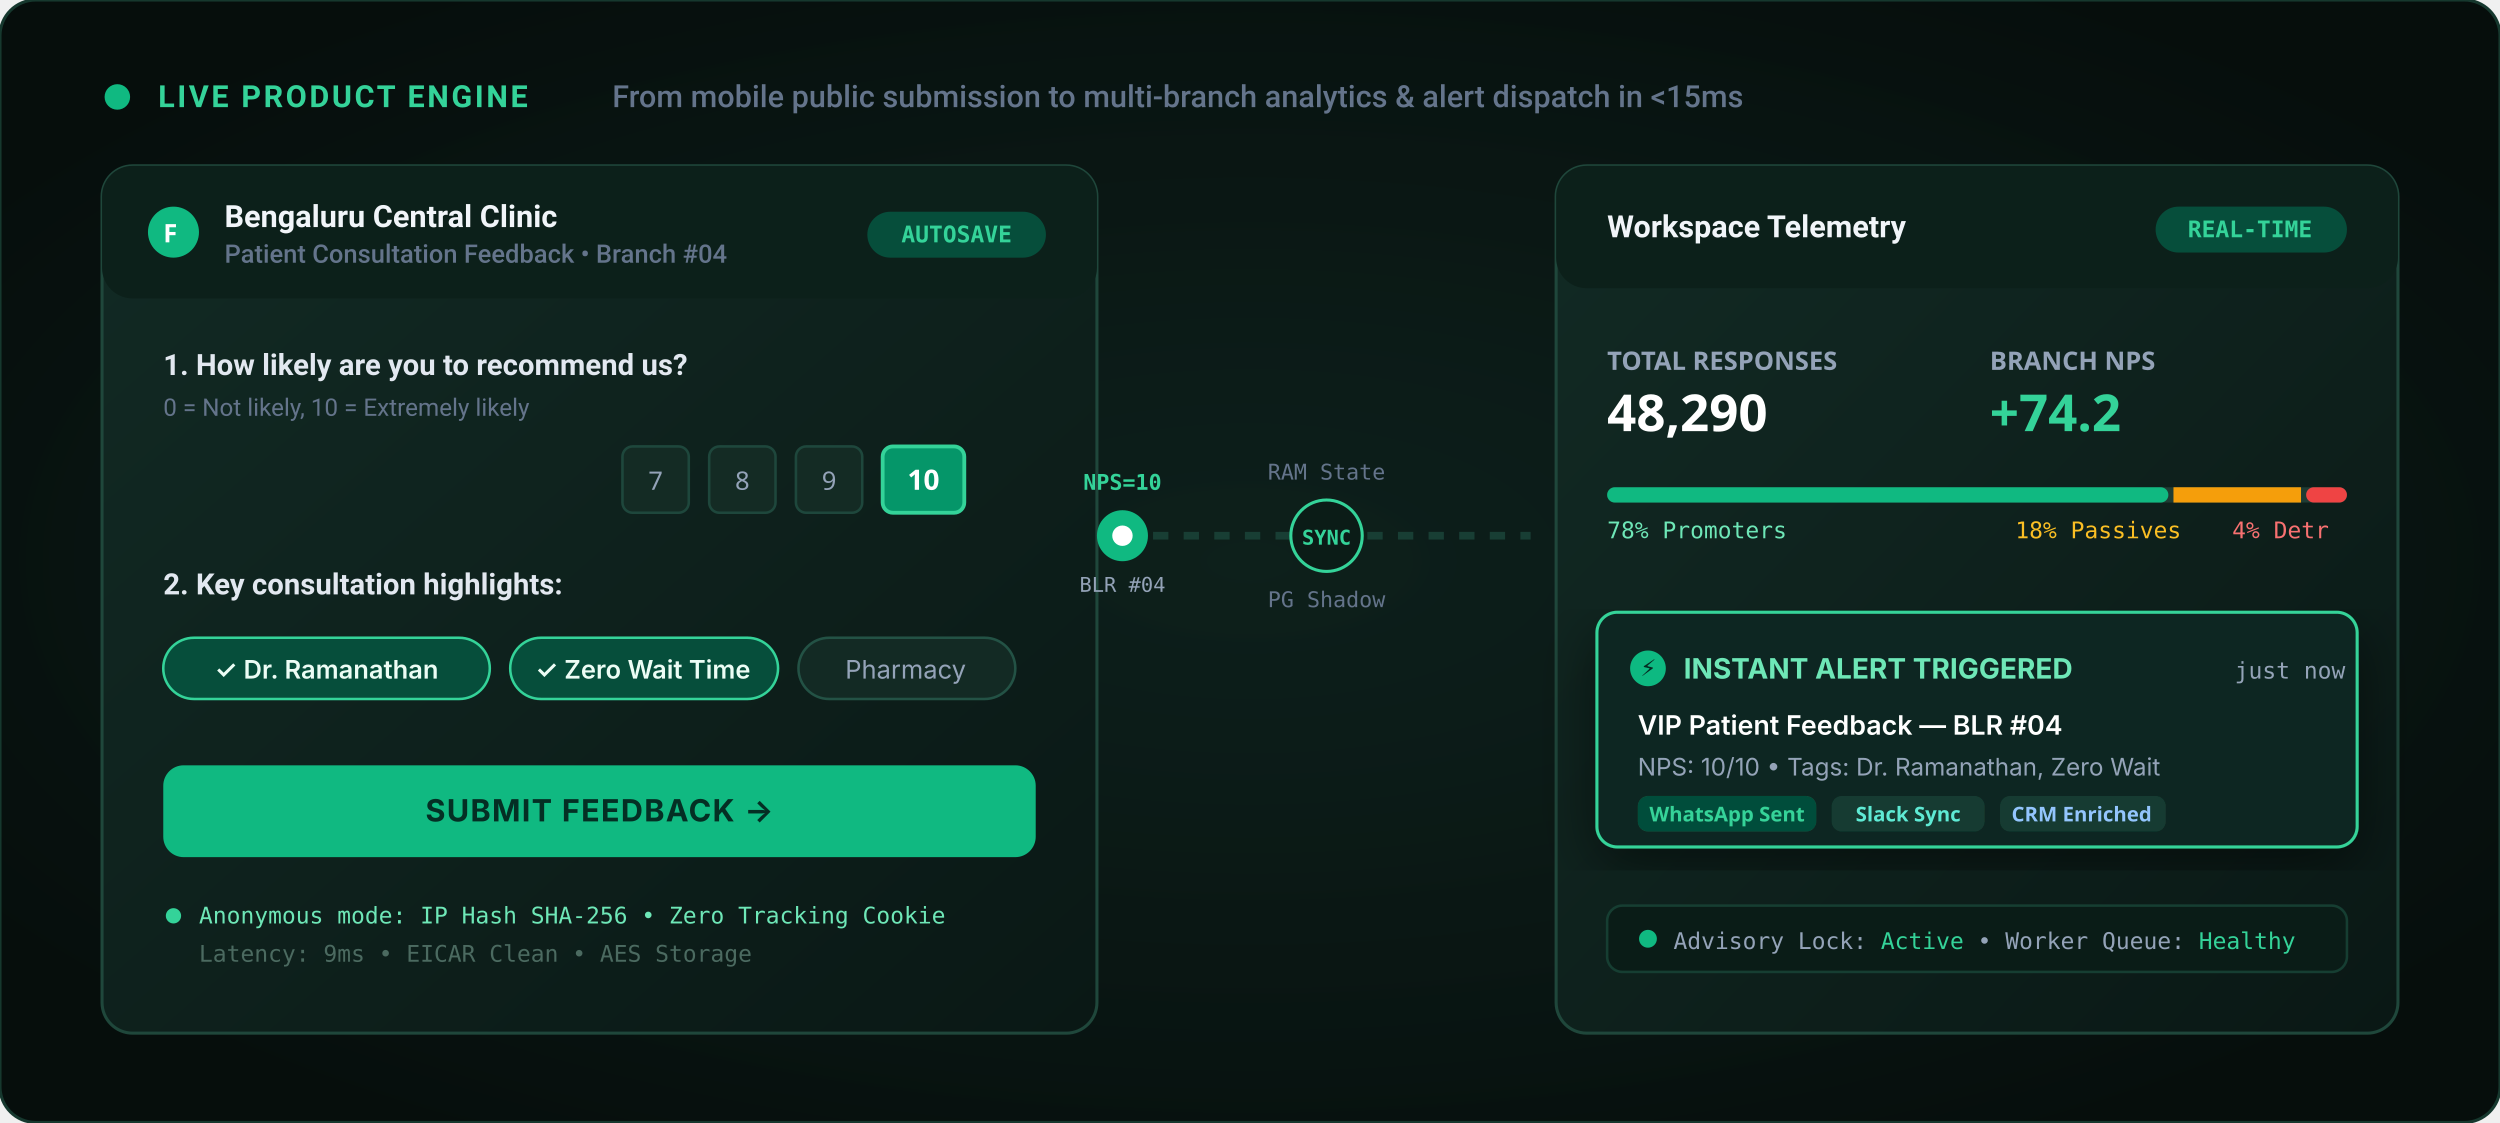
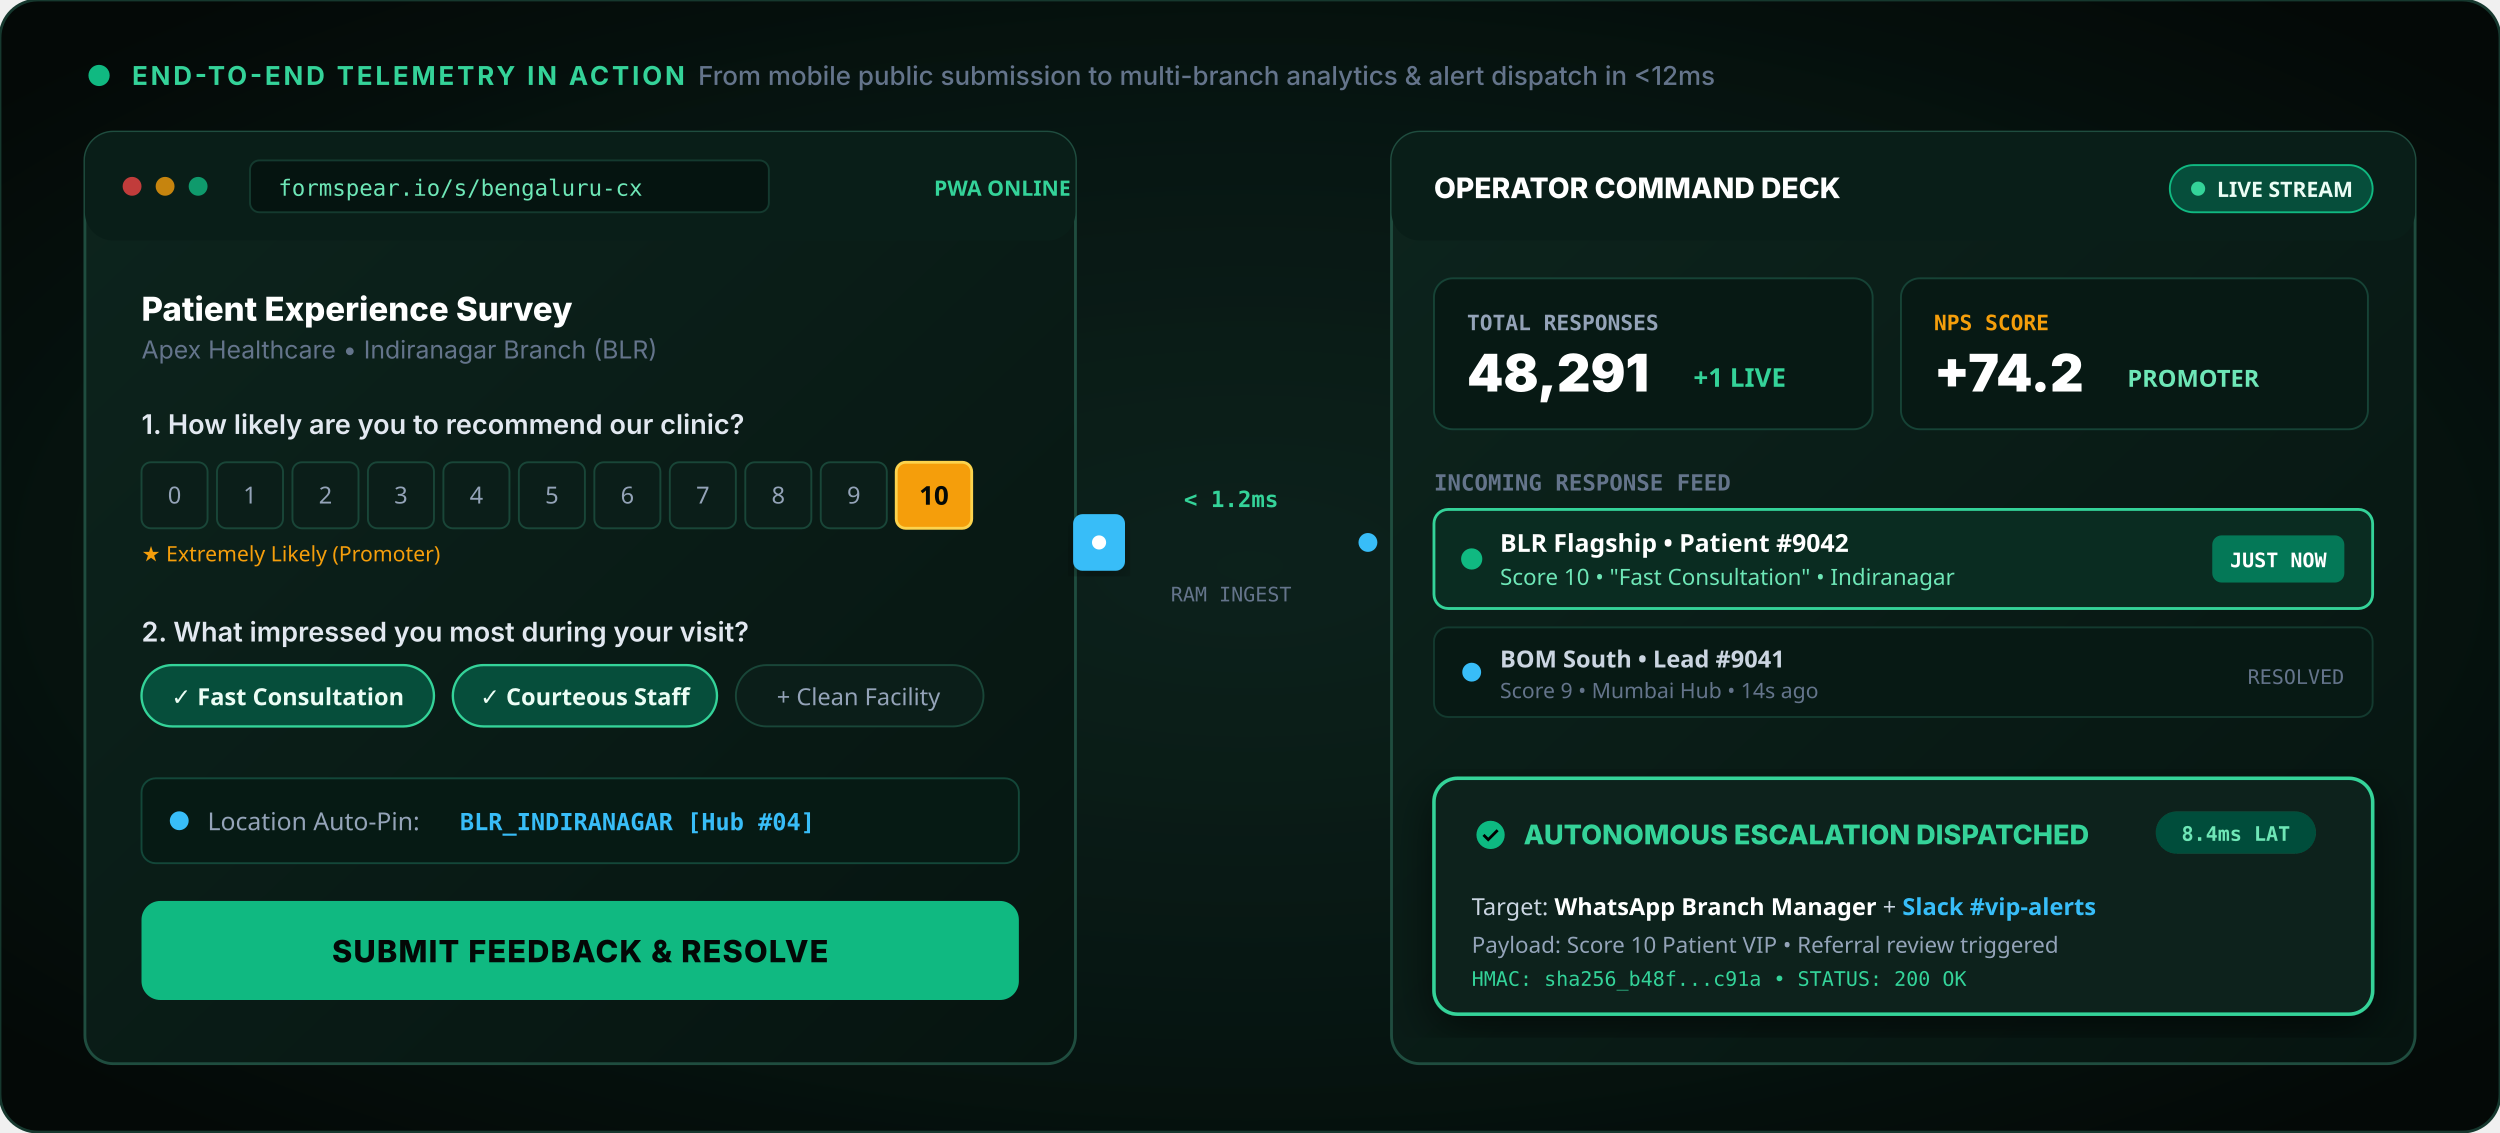
- <svg xmlns="http://www.w3.org/2000/svg" viewBox="0 0 980 440" width="100%" height="100%" fill="none">
+ <svg xmlns="http://www.w3.org/2000/svg" viewBox="0 0 1060 480" width="100%" height="100%" fill="none">
  <defs>
-     <radialGradient id="act-bg" cx="50%" cy="50%" r="60%">
-       <stop offset="0%" stop-color="#0F241F" stop-opacity="0.8" />
-       <stop offset="100%" stop-color="#060E0C" />
+     <radialGradient id="pia-bg-glow" cx="50%" cy="50%" r="65%">
+       <stop offset="0%" stop-color="#0F2922" stop-opacity="0.75" />
+       <stop offset="60%" stop-color="#071713" stop-opacity="0.9" />
+       <stop offset="100%" stop-color="#040907" />
    </radialGradient>
-     <linearGradient id="card-grad" x1="0%" y1="0%" x2="100%" y2="100%">
-       <stop offset="0%" stop-color="#122A24" />
-       <stop offset="100%" stop-color="#0A1815" />
+     <linearGradient id="card-inner-grad" x1="0%" y1="0%" x2="100%" y2="100%">
+       <stop offset="0%" stop-color="#0D241D" />
+       <stop offset="100%" stop-color="#061410" />
    </linearGradient>
-     <linearGradient id="stream-pulse" x1="0%" y1="0%" x2="100%" y2="0%">
-       <stop offset="0%" stop-color="#10B981" stop-opacity="0.1" />
-       <stop offset="50%" stop-color="#34D399" stop-opacity="0.9" />
-       <stop offset="100%" stop-color="#10B981" stop-opacity="0.1" />
+     <linearGradient id="fiber-beam" x1="0%" y1="0%" x2="100%" y2="0%">
+       <stop offset="0%" stop-color="#10B981" stop-opacity="0.2" />
+       <stop offset="50%" stop-color="#34D399" stop-opacity="1" />
+       <stop offset="100%" stop-color="#38BDF8" stop-opacity="0.2" />
    </linearGradient>
-     <filter id="toast-shadow" x="-10%" y="-10%" width="120%" height="120%">
-       <feDropShadow dx="0" dy="8" stdDeviation="12" flood-color="#000000" flood-opacity="0.5" />
+     <filter id="toast-drop-shadow" x="-10%" y="-10%" width="120%" height="120%">
+       <feDropShadow dx="0" dy="6" stdDeviation="10" flood-color="#000000" flood-opacity="0.6" />
    </filter>
    <style>
-       @keyframes select-star {
-         0%, 25% { transform: scale(1); fill: #1E3D35; }
-         35%, 100% { transform: scale(1.15); fill: #F59E0B; }
-       }
-       @keyframes select-tag {
-         0%, 35% { fill: #132A24; stroke: #235245; }
-         45%, 100% { fill: #064E3B; stroke: #34D399; }
-       }
-       @keyframes pulse-submit {
-         0%, 55% { transform: scale(1); }
-         60% { transform: scale(0.96); filter: brightness(1.2); }
-         65%, 100% { transform: scale(1); }
-       }
-       @keyframes flow-packet {
-         0%, 65% { transform: translateX(0px); opacity: 0; }
-         70% { opacity: 1; }
-         85% { transform: translateX(170px); opacity: 1; }
-         90%, 100% { transform: translateX(170px); opacity: 0; }
-       }
-       @keyframes alert-toast-slide {
-         0%, 75% { transform: translateY(20px); opacity: 0; }
-         82%, 96% { transform: translateY(0px); opacity: 1; }
-         100% { transform: translateY(-5px); opacity: 0.85; }
-       }
-       @keyframes count-tick {
-         0%, 80% { opacity: 1; }
-         82% { opacity: 0.2; transform: translateY(-3px); }
-         86%, 100% { opacity: 1; transform: translateY(0px); }
-       }
+       /* Timeline: 8s cyclic loop */
+       /* 0.0s - 1.8s: Idle and Score 10 selected */
+       /* 2.0s - 3.2s: Tag selected */
+       /* 3.5s - 4.2s: Submit clicked */
+       /* 4.3s - 5.5s: Packet flies across center */
+       /* 5.6s - 8.0s: Counter ticks, new row cascades, alert toast pops */

-       .star-10 {
-         transform-origin: 320px 185px;
-         animation: select-star 7s ease-in-out infinite;
-       }
-       .tag-anim {
-         animation: select-tag 7s ease-in-out infinite;
-       }
-       .btn-submit {
-         transform-origin: 235px 335px;
-         animation: pulse-submit 7s ease-in-out infinite;
-       }
-       .stream-packet {
-         animation: flow-packet 7s linear infinite;
-       }
-       .alert-toast {
-         animation: alert-toast-slide 7s ease-out infinite;
-       }
-       .counter-val {
-         animation: count-tick 7s ease-out infinite;
+       @keyframes star-select-anim {
+         0%, 15% { fill: #132C24; stroke: #204B3E; transform: scale(1); }
+         22%, 100% { fill: #F59E0B; stroke: #FCD34D; transform: scale(1.18); }
+       }
+       @keyframes tag-toggle-anim {
+         0%, 25% { fill: #0B1E19; stroke: #194638; }
+         35%, 100% { fill: #064E3B; stroke: #34D399; }
+       }
+       @keyframes submit-press-anim {
+         0%, 42% { transform: scale(1); }
+         45% { transform: scale(0.96); filter: brightness(1.25); }
+         48%, 100% { transform: scale(1); }
+       }
+       @keyframes packet-transmit {
+         0%, 48% { transform: translateX(0px); opacity: 0; }
+         50% { opacity: 1; }
+         66% { transform: translateX(115px); opacity: 1; }
+         70%, 100% { transform: translateX(115px); opacity: 0; }
+       }
+       @keyframes counter-increment {
+         0%, 65% { opacity: 1; }
+         67% { opacity: 0.2; transform: translateY(-3px); }
+         70%, 100% { opacity: 1; transform: translateY(0px); }
+       }
+       @keyframes row-cascade-in {
+         0%, 66% { opacity: 0; transform: translateY(-8px); }
+         72%, 100% { opacity: 1; transform: translateY(0px); }
+       }
+       @keyframes alert-toast-appear {
+         0%, 70% { opacity: 0; transform: translateY(16px); }
+         76%, 95% { opacity: 1; transform: translateY(0px); }
+         100% { opacity: 0.85; transform: translateY(0px); }
+       }
+ 
+       .star-active {
+         transform-origin: 360px 170px;
+         animation: star-select-anim 8s ease-in-out infinite;
+       }
+       .tag-active {
+         animation: tag-toggle-anim 8s ease-in-out infinite;
+       }
+       .submit-btn {
+         transform-origin: 245px 395px;
+         animation: submit-press-anim 8s ease-in-out infinite;
+       }
+       .pulse-packet {
+         animation: packet-transmit 8s cubic-bezier(0.4, 0, 0.2, 1) infinite;
+       }
+       .counter-tick {
+         animation: counter-increment 8s ease-out infinite;
+       }
+       .row-flash {
+         animation: row-cascade-in 8s cubic-bezier(0.16, 1, 0.3, 1) infinite;
+       }
+       .alert-toast-box {
+         animation: alert-toast-appear 8s cubic-bezier(0.16, 1, 0.3, 1) infinite;
      }

      @media (prefers-reduced-motion: reduce) {
-         .star-10, .tag-anim, .btn-submit, .stream-packet, .alert-toast, .counter-val {
+         .star-active, .tag-active, .submit-btn, .pulse-packet, .counter-tick, .row-flash, .alert-toast-box {
          animation: none !important;
        }
      }
    </style>
  </defs>
-   <rect width="980" height="440" rx="14" fill="#070E0C" />
-   <rect width="980" height="440" rx="14" fill="url(#act-bg)" />
-   <rect width="980" height="440" rx="14" stroke="#16382E" stroke-width="1.2" />
-   <g transform="translate(40, 32)">
-     <circle cx="6" cy="6" r="5" fill="#10B981" />
-     <text x="22" y="10" font-family="-apple-system, BlinkMacSystemFont, 'Segoe UI', Roboto, sans-serif" font-size="12" font-weight="700" fill="#34D399" letter-spacing="1">LIVE PRODUCT ENGINE</text>
-     <text x="200" y="10" font-family="-apple-system, BlinkMacSystemFont, 'Segoe UI', Roboto, sans-serif" font-size="12" font-weight="500" fill="#64748B">From mobile public submission to multi-branch analytics &amp; alert dispatch in &lt;15ms</text>
-   </g>
-   <g transform="translate(40, 65)">
-     <rect width="390" height="340" rx="12" fill="url(#card-grad)" stroke="#1F473B" stroke-width="1.2" />
-     <rect x="0" y="0" width="390" height="52" rx="12" fill="#0C201A" />
-     <circle cx="28" cy="26" r="10" fill="#10B981" />
-     <text x="24" y="30" font-family="sans-serif" font-size="10" font-weight="800" fill="#FFFFFF">F</text>
-     <text x="48" y="24" font-family="-apple-system, BlinkMacSystemFont, 'Segoe UI', Roboto, sans-serif" font-size="12" font-weight="700" fill="#F1F5F9">Bengaluru Central Clinic</text>
-     <text x="48" y="38" font-family="-apple-system, BlinkMacSystemFont, 'Segoe UI', Roboto, sans-serif" font-size="10" font-weight="500" fill="#64748B">Patient Consultation Feedback • Branch #04</text>
-     <rect x="300" y="18" width="70" height="18" rx="9" fill="#064E3B" />
-     <text x="335" y="30" text-anchor="middle" font-family="ui-monospace, monospace" font-size="9" font-weight="600" fill="#34D399">AUTOSAVE</text>
-     <text x="24" y="82" font-family="-apple-system, BlinkMacSystemFont, 'Segoe UI', Roboto, sans-serif" font-size="11.5" font-weight="600" fill="#E2E8F0">1. How likely are you to recommend us?</text>
-     <text x="24" y="98" font-family="-apple-system, BlinkMacSystemFont, 'Segoe UI', Roboto, sans-serif" font-size="9.5" fill="#64748B">0 = Not likely, 10 = Extremely likely</text>
-     <g transform="translate(24, 110)">
-       <rect x="180" y="0" width="26" height="26" rx="4" fill="#142B24" stroke="#1E473C" stroke-width="1" />
-       <text x="193" y="17" text-anchor="middle" font-family="sans-serif" font-size="10" fill="#94A3B8">7</text>
-       <rect x="214" y="0" width="26" height="26" rx="4" fill="#142B24" stroke="#1E473C" stroke-width="1" />
-       <text x="227" y="17" text-anchor="middle" font-family="sans-serif" font-size="10" fill="#94A3B8">8</text>
-       <rect x="248" y="0" width="26" height="26" rx="4" fill="#142B24" stroke="#1E473C" stroke-width="1" />
-       <text x="261" y="17" text-anchor="middle" font-family="sans-serif" font-size="10" fill="#94A3B8">9</text>
-       <g class="star-10">
-         <rect x="282" y="0" width="32" height="26" rx="4" fill="#059669" stroke="#34D399" stroke-width="1.5" />
-         <text x="298" y="17" text-anchor="middle" font-family="sans-serif" font-size="11" font-weight="800" fill="#FFFFFF">10</text>
-       </g>
-     </g>
-     <text x="24" y="168" font-family="-apple-system, BlinkMacSystemFont, 'Segoe UI', Roboto, sans-serif" font-size="11.5" font-weight="600" fill="#E2E8F0">2. Key consultation highlights:</text>
-     <g transform="translate(24, 185)">
-       <rect x="0" y="0" width="128" height="24" rx="12" fill="#064E3B" stroke="#34D399" stroke-width="1" class="tag-anim" />
-       <text x="64" y="16" text-anchor="middle" font-family="-apple-system, BlinkMacSystemFont, sans-serif" font-size="10" font-weight="600" fill="#ECFDF5">✓ Dr. Ramanathan</text>
-       <rect x="136" y="0" width="105" height="24" rx="12" fill="#064E3B" stroke="#34D399" stroke-width="1" class="tag-anim" />
-       <text x="188" y="16" text-anchor="middle" font-family="-apple-system, BlinkMacSystemFont, sans-serif" font-size="10" font-weight="600" fill="#ECFDF5">✓ Zero Wait Time</text>
-       <rect x="249" y="0" width="85" height="24" rx="12" fill="#132A24" stroke="#235245" stroke-width="1" />
-       <text x="291" y="16" text-anchor="middle" font-family="-apple-system, BlinkMacSystemFont, sans-serif" font-size="10" fill="#94A3B8">Pharmacy</text>
-     </g>
-     <g class="btn-submit" transform="translate(24, 235)">
-       <rect width="342" height="36" rx="8" fill="#10B981" />
-       <text x="171" y="22" text-anchor="middle" font-family="-apple-system, BlinkMacSystemFont, sans-serif" font-size="12" font-weight="700" fill="#042F24" letter-spacing="0.5">SUBMIT FEEDBACK →</text>
-     </g>
-     <g transform="translate(24, 290)">
-       <circle cx="4" cy="4" r="3" fill="#34D399" />
-       <text x="14" y="7" font-family="ui-monospace, monospace" font-size="9" fill="#6EE7B7">Anonymous mode: IP Hash SHA-256 • Zero Tracking Cookie</text>
-       <text x="14" y="22" font-family="ui-monospace, monospace" font-size="9" fill="#4B6A60">Latency: 9ms • EICAR Clean • AES Storage</text>
-     </g>
-   </g>
-   <g transform="translate(440, 160)">
-     <line x1="0" y1="50" x2="160" y2="50" stroke="#183E34" stroke-width="3" stroke-dasharray="6, 6" />
-     <path d="M 0 50 L 160 50" stroke="url(#stream-pulse)" stroke-width="3" />
-     <g class="stream-packet">
-       <circle cx="0" cy="50" r="10" fill="#10B981" />
-       <circle cx="0" cy="50" r="4" fill="#FFFFFF" />
-       <text x="0" y="32" text-anchor="middle" font-family="ui-monospace, monospace" font-size="8.5" font-weight="700" fill="#34D399">NPS=10</text>
-       <text x="0" y="72" text-anchor="middle" font-family="ui-monospace, monospace" font-size="8" fill="#94A3B8">BLR #04</text>
-     </g>
-     <g transform="translate(80, 50)">
-       <circle cx="0" cy="0" r="14" fill="#0B1C17" stroke="#34D399" stroke-width="1.2" />
-       <text x="0" y="3.5" text-anchor="middle" font-family="ui-monospace, monospace" font-size="8" font-weight="800" fill="#34D399">SYNC</text>
-       <text x="0" y="-22" text-anchor="middle" font-family="ui-monospace, monospace" font-size="8.5" fill="#64748B">RAM State</text>
-       <text x="0" y="28" text-anchor="middle" font-family="ui-monospace, monospace" font-size="8.5" fill="#64748B">PG Shadow</text>
-     </g>
-   </g>
-   <g transform="translate(610, 65)">
-     <rect width="330" height="340" rx="12" fill="url(#card-grad)" stroke="#1F473B" stroke-width="1.2" />
-     <rect x="0" y="0" width="330" height="48" rx="12" fill="#0C201A" />
-     <text x="20" y="28" font-family="-apple-system, BlinkMacSystemFont, 'Segoe UI', Roboto, sans-serif" font-size="12" font-weight="700" fill="#F1F5F9">Workspace Telemetry</text>
-     <rect x="235" y="16" width="75" height="18" rx="9" fill="#064E3B" />
-     <text x="272" y="28" text-anchor="middle" font-family="ui-monospace, monospace" font-size="9" font-weight="600" fill="#34D399">REAL-TIME</text>
-     <g transform="translate(20, 68)">
-       <g>
-         <text x="0" y="12" font-family="sans-serif" font-size="10" font-weight="600" fill="#94A3B8">TOTAL RESPONSES</text>
-         <text class="counter-val" x="0" y="36" font-family="sans-serif" font-size="20" font-weight="800" fill="#FFFFFF">48,290</text>
-       </g>
-       <g transform="translate(150, 0)">
-         <text x="0" y="12" font-family="sans-serif" font-size="10" font-weight="600" fill="#94A3B8">BRANCH NPS</text>
-         <text x="0" y="36" font-family="sans-serif" font-size="20" font-weight="800" fill="#34D399">+74.2</text>
-       </g>
-     </g>
-     <g transform="translate(20, 126)">
-       <rect x="0" y="0" width="290" height="6" rx="3" fill="#1F3C34" />
-       <rect x="0" y="0" width="220" height="6" rx="3" fill="#10B981" />
-       <rect x="222" y="0" width="50" height="6" fill="#F59E0B" />
-       <rect x="274" y="0" width="16" height="6" rx="3" fill="#EF4444" />
-       <text x="0" y="20" font-family="ui-monospace, monospace" font-size="9" fill="#6EE7B7">78% Promoters</text>
-       <text x="160" y="20" font-family="ui-monospace, monospace" font-size="9" fill="#FBBF24">18% Passives</text>
-       <text x="245" y="20" font-family="ui-monospace, monospace" font-size="9" fill="#F87171">4% Detr</text>
-     </g>
-     <g class="alert-toast" transform="translate(16, 175)" filter="url(#toast-shadow)">
-       <rect width="298" height="92" rx="8" fill="#0D2721" stroke="#34D399" stroke-width="1.2" />
-       <circle cx="20" cy="22" r="7" fill="#10B981" />
-       <text x="17" y="25" font-family="sans-serif" font-size="9" font-weight="900" fill="#052E24">⚡</text>
-       <text x="34" y="26" font-family="-apple-system, BlinkMacSystemFont, sans-serif" font-size="11" font-weight="700" fill="#6EE7B7">INSTANT ALERT TRIGGERED</text>
-       <text x="250" y="26" font-family="ui-monospace, monospace" font-size="9" fill="#94A3B8">just now</text>
-       <text x="16" y="48" font-family="-apple-system, BlinkMacSystemFont, sans-serif" font-size="10.5" font-weight="600" fill="#FFFFFF">VIP Patient Feedback — BLR #04</text>
-       <text x="16" y="64" font-family="-apple-system, BlinkMacSystemFont, sans-serif" font-size="9.5" fill="#94A3B8">NPS: 10/10 • Tags: Dr. Ramanathan, Zero Wait</text>
-       <rect x="16" y="72" width="70" height="14" rx="4" fill="#064E3B" />
-       <text x="51" y="82" text-anchor="middle" font-family="sans-serif" font-size="8" font-weight="700" fill="#34D399">WhatsApp Sent</text>
-       <rect x="92" y="72" width="60" height="14" rx="4" fill="#143A31" />
-       <text x="122" y="82" text-anchor="middle" font-family="sans-serif" font-size="8" font-weight="600" fill="#5EEAD4">Slack Sync</text>
-       <rect x="158" y="72" width="65" height="14" rx="4" fill="#143A31" />
-       <text x="190" y="82" text-anchor="middle" font-family="sans-serif" font-size="8" font-weight="600" fill="#93C5FD">CRM Enriched</text>
-     </g>
-     <g transform="translate(20, 290)">
-       <rect width="290" height="26" rx="6" fill="#0A1C17" stroke="#163E32" stroke-width="1" />
-       <circle cx="16" cy="13" r="3.5" fill="#10B981" />
-       <text x="26" y="17" font-family="ui-monospace, monospace" font-size="9" fill="#94A3B8">Advisory Lock: <tspan fill="#34D399">Active</tspan> • Worker Queue: <tspan fill="#34D399">Healthy</tspan>
-       </text>
+   <rect width="1060" height="480" rx="16" fill="#040907" />
+   <rect width="1060" height="480" rx="16" fill="url(#pia-bg-glow)" />
+   <rect width="1060" height="480" rx="16" stroke="#16382E" stroke-width="1.2" />
+   <g transform="translate(36, 26)">
+     <circle cx="6" cy="6" r="4.5" fill="#10B981" />
+     <text x="20" y="10" font-family="-apple-system, BlinkMacSystemFont, sans-serif" font-size="11" font-weight="700" fill="#34D399" letter-spacing="1.2">END-TO-END TELEMETRY IN ACTION</text>
+     <text x="260" y="10" font-family="-apple-system, BlinkMacSystemFont, sans-serif" font-size="11" font-weight="500" fill="#64748B">From mobile public submission to multi-branch analytics &amp; alert dispatch in &lt;12ms</text>
+   </g>
+   <g transform="translate(36, 56)">
+     <rect width="420" height="395" rx="12" fill="url(#card-inner-grad)" stroke="#1F4D3F" stroke-width="1.2" />
+     <rect width="420" height="46" rx="12" fill="#091E18" />
+     <circle cx="20" cy="23" r="4" fill="#EF4444" opacity="0.8" />
+     <circle cx="34" cy="23" r="4" fill="#F59E0B" opacity="0.8" />
+     <circle cx="48" cy="23" r="4" fill="#10B981" opacity="0.8" />
+     <rect x="70" y="12" width="220" height="22" rx="4" fill="#051410" stroke="#143A2F" stroke-width="0.8" />
+     <text x="82" y="27" font-family="ui-monospace, monospace" font-size="9.5" fill="#6EE7B7">formspear.io/s/bengaluru-cx</text>
+     <text x="360" y="27" font-family="sans-serif" font-size="9" font-weight="600" fill="#34D399">PWA ONLINE</text>
+     <g transform="translate(24, 64)">
+       <text x="0" y="16" font-family="-apple-system, BlinkMacSystemFont, sans-serif" font-size="14" font-weight="800" fill="#FFFFFF">Patient Experience Survey</text>
+       <text x="0" y="32" font-family="-apple-system, BlinkMacSystemFont, sans-serif" font-size="10.5" fill="#64748B">Apex Healthcare • Indiranagar Branch (BLR)</text>
+     </g>
+     <g transform="translate(24, 116)">
+       <text x="0" y="12" font-family="-apple-system, BlinkMacSystemFont, sans-serif" font-size="11.5" font-weight="600" fill="#E2E8F0">1. How likely are you to recommend our clinic?</text>
+       <g transform="translate(0, 24)">
+         <rect x="0" y="0" width="28" height="28" rx="4" fill="#0B1E19" stroke="#194638" stroke-width="0.8" />
+         <text x="14" y="17.5" text-anchor="middle" font-family="sans-serif" font-size="10" fill="#94A3B8">0</text>
+         <rect x="32" y="0" width="28" height="28" rx="4" fill="#0B1E19" stroke="#194638" stroke-width="0.8" />
+         <text x="46" y="17.5" text-anchor="middle" font-family="sans-serif" font-size="10" fill="#94A3B8">1</text>
+         <rect x="64" y="0" width="28" height="28" rx="4" fill="#0B1E19" stroke="#194638" stroke-width="0.8" />
+         <text x="78" y="17.5" text-anchor="middle" font-family="sans-serif" font-size="10" fill="#94A3B8">2</text>
+         <rect x="96" y="0" width="28" height="28" rx="4" fill="#0B1E19" stroke="#194638" stroke-width="0.8" />
+         <text x="110" y="17.5" text-anchor="middle" font-family="sans-serif" font-size="10" fill="#94A3B8">3</text>
+         <rect x="128" y="0" width="28" height="28" rx="4" fill="#0B1E19" stroke="#194638" stroke-width="0.8" />
+         <text x="142" y="17.5" text-anchor="middle" font-family="sans-serif" font-size="10" fill="#94A3B8">4</text>
+         <rect x="160" y="0" width="28" height="28" rx="4" fill="#0B1E19" stroke="#194638" stroke-width="0.8" />
+         <text x="174" y="17.5" text-anchor="middle" font-family="sans-serif" font-size="10" fill="#94A3B8">5</text>
+         <rect x="192" y="0" width="28" height="28" rx="4" fill="#0B1E19" stroke="#194638" stroke-width="0.8" />
+         <text x="206" y="17.5" text-anchor="middle" font-family="sans-serif" font-size="10" fill="#94A3B8">6</text>
+         <rect x="224" y="0" width="28" height="28" rx="4" fill="#0B1E19" stroke="#194638" stroke-width="0.8" />
+         <text x="238" y="17.5" text-anchor="middle" font-family="sans-serif" font-size="10" fill="#94A3B8">7</text>
+         <rect x="256" y="0" width="28" height="28" rx="4" fill="#0B1E19" stroke="#194638" stroke-width="0.8" />
+         <text x="270" y="17.5" text-anchor="middle" font-family="sans-serif" font-size="10" fill="#94A3B8">8</text>
+         <rect x="288" y="0" width="28" height="28" rx="4" fill="#0B1E19" stroke="#194638" stroke-width="0.8" />
+         <text x="302" y="17.5" text-anchor="middle" font-family="sans-serif" font-size="10" fill="#94A3B8">9</text>
+         <g class="star-active">
+           <rect x="320" y="0" width="32" height="28" rx="4" fill="#F59E0B" stroke="#FCD34D" stroke-width="1.2" />
+           <text x="336" y="18" text-anchor="middle" font-family="sans-serif" font-size="11" font-weight="800" fill="#040907">10</text>
+         </g>
+       </g>
+       <text x="0" y="66" font-family="sans-serif" font-size="9" fill="#F59E0B">★ Extremely Likely (Promoter)</text>
+     </g>
+     <g transform="translate(24, 204)">
+       <text x="0" y="12" font-family="-apple-system, BlinkMacSystemFont, sans-serif" font-size="11.5" font-weight="600" fill="#E2E8F0">2. What impressed you most during your visit?</text>
+       <g transform="translate(0, 22)">
+         <g class="tag-active">
+           <rect x="0" y="0" width="124" height="26" rx="13" fill="#064E3B" stroke="#34D399" stroke-width="1" />
+           <text x="62" y="17" text-anchor="middle" font-family="sans-serif" font-size="10" font-weight="600" fill="#ECFDF5">✓ Fast Consultation</text>
+         </g>
+         <g class="tag-active" transform="translate(132, 0)">
+           <rect x="0" y="0" width="112" height="26" rx="13" fill="#064E3B" stroke="#34D399" stroke-width="1" />
+           <text x="56" y="17" text-anchor="middle" font-family="sans-serif" font-size="10" font-weight="600" fill="#ECFDF5">✓ Courteous Staff</text>
+         </g>
+         <g transform="translate(252, 0)">
+           <rect x="0" y="0" width="105" height="26" rx="13" fill="#0B1E19" stroke="#194638" stroke-width="0.8" />
+           <text x="52" y="17" text-anchor="middle" font-family="sans-serif" font-size="10" fill="#94A3B8">+ Clean Facility</text>
+         </g>
+       </g>
+     </g>
+     <g transform="translate(24, 274)">
+       <rect width="372" height="36" rx="6" fill="#061A14" stroke="#134739" stroke-width="0.8" />
+       <circle cx="16" cy="18" r="4" fill="#38BDF8" />
+       <text x="28" y="22" font-family="sans-serif" font-size="10.5" fill="#94A3B8">Location Auto-Pin:</text>
+       <text x="135" y="22" font-family="ui-monospace, monospace" font-size="10" font-weight="700" fill="#38BDF8">BLR_INDIRANAGAR [Hub #04]</text>
+     </g>
+     <g class="submit-btn" transform="translate(24, 326)">
+       <rect width="372" height="42" rx="8" fill="#10B981" />
+       <text x="186" y="26" text-anchor="middle" font-family="-apple-system, BlinkMacSystemFont, sans-serif" font-size="13" font-weight="800" fill="#030806" letter-spacing="0.5">SUBMIT FEEDBACK &amp; RESOLVE</text>
+     </g>
+   </g>
+   <g transform="translate(465, 180)">
+     <line x1="0" y1="50" x2="115" y2="50" stroke="url(#fiber-beam)" stroke-width="3" />
+     <circle cx="0" cy="50" r="4" fill="#10B981" />
+     <circle cx="115" cy="50" r="4" fill="#38BDF8" />
+     <g class="pulse-packet">
+       <rect x="-10" y="38" width="22" height="24" rx="4" fill="#38BDF8" filter="url(#toast-drop-shadow)" />
+       <circle cx="1" cy="50" r="3" fill="#FFFFFF" />
+     </g>
+     <text x="57" y="35" text-anchor="middle" font-family="ui-monospace, monospace" font-size="9.5" font-weight="700" fill="#34D399">&lt; 1.2ms</text>
+     <text x="57" y="75" text-anchor="middle" font-family="ui-monospace, monospace" font-size="8.5" fill="#64748B">RAM INGEST</text>
+   </g>
+   <g transform="translate(590, 56)">
+     <rect width="434" height="395" rx="12" fill="url(#card-inner-grad)" stroke="#1F4D3F" stroke-width="1.2" />
+     <rect width="434" height="46" rx="12" fill="#091E18" />
+     <text x="18" y="28" font-family="-apple-system, BlinkMacSystemFont, sans-serif" font-size="12" font-weight="800" fill="#FFFFFF">OPERATOR COMMAND DECK</text>
+     <rect x="330" y="14" width="86" height="20" rx="10" fill="#064E3B" stroke="#10B981" stroke-width="0.8" />
+     <circle cx="342" cy="24" r="3" fill="#34D399" />
+     <text x="350" y="27.5" font-family="sans-serif" font-size="9" font-weight="700" fill="#ECFDF5">LIVE STREAM</text>
+     <g transform="translate(18, 62)">
+       <rect width="186" height="64" rx="8" fill="#071914" stroke="#164336" stroke-width="0.8" />
+       <text x="14" y="22" font-family="ui-monospace, monospace" font-size="9" font-weight="700" fill="#94A3B8">TOTAL RESPONSES</text>
+       <text x="14" y="48" font-family="-apple-system, BlinkMacSystemFont, sans-serif" font-size="22" font-weight="900" fill="#FFFFFF" class="counter-tick">48,291</text>
+       <text x="110" y="46" font-family="sans-serif" font-size="11" font-weight="700" fill="#34D399">+1 LIVE</text>
+       <g transform="translate(198, 0)">
+         <rect width="198" height="64" rx="8" fill="#071914" stroke="#164336" stroke-width="0.8" />
+         <text x="14" y="22" font-family="ui-monospace, monospace" font-size="9" font-weight="700" fill="#F59E0B">NPS SCORE</text>
+         <text x="14" y="48" font-family="-apple-system, BlinkMacSystemFont, sans-serif" font-size="22" font-weight="900" fill="#FFFFFF">+74.2</text>
+         <text x="96" y="46" font-family="sans-serif" font-size="10" font-weight="700" fill="#6EE7B7">PROMOTER</text>
+       </g>
+     </g>
+     <g transform="translate(18, 142)">
+       <text x="0" y="10" font-family="ui-monospace, monospace" font-size="9.5" font-weight="700" fill="#64748B">INCOMING RESPONSE FEED</text>
+       <g class="row-flash" transform="translate(0, 18)">
+         <rect width="398" height="42" rx="6" fill="#0A2C21" stroke="#34D399" stroke-width="1.2" />
+         <circle cx="16" cy="21" r="4.5" fill="#10B981" />
+         <text x="28" y="18" font-family="sans-serif" font-size="10.5" font-weight="800" fill="#FFFFFF">BLR Flagship • Patient #9042</text>
+         <text x="28" y="32" font-family="sans-serif" font-size="9.5" fill="#6EE7B7">Score 10 • "Fast Consultation" • Indiranagar</text>
+         <rect x="330" y="11" width="56" height="20" rx="4" fill="#047857" />
+         <text x="358" y="24.5" text-anchor="middle" font-family="ui-monospace, monospace" font-size="8.5" font-weight="700" fill="#FFFFFF">JUST NOW</text>
+       </g>
+       <g transform="translate(0, 68)">
+         <rect width="398" height="38" rx="6" fill="#071914" stroke="#133A2F" stroke-width="0.8" />
+         <circle cx="16" cy="19" r="4" fill="#38BDF8" />
+         <text x="28" y="17" font-family="sans-serif" font-size="10" font-weight="600" fill="#CBD5E1">BOM South • Lead #9041</text>
+         <text x="28" y="30" font-family="sans-serif" font-size="9" fill="#64748B">Score 9 • Mumbai Hub • 14s ago</text>
+         <text x="345" y="24" font-family="ui-monospace, monospace" font-size="8.5" fill="#64748B">RESOLVED</text>
+       </g>
+     </g>
+     <g class="alert-toast-box" transform="translate(18, 274)" filter="url(#toast-drop-shadow)">
+       <rect width="398" height="100" rx="10" fill="#08201A" stroke="#34D399" stroke-width="1.5" />
+       <g transform="translate(16, 16)">
+         <circle cx="8" cy="8" r="6" fill="#10B981" />
+         <path d="M 5 8 L 7 10 L 11 6" stroke="#000" stroke-width="1.2" fill="none" />
+         <text x="22" y="12" font-family="-apple-system, BlinkMacSystemFont, sans-serif" font-size="11.5" font-weight="800" fill="#34D399">AUTONOMOUS ESCALATION DISPATCHED</text>
+         <rect x="290" y="-2" width="68" height="18" rx="9" fill="#064E3B" />
+         <text x="324" y="10.5" text-anchor="middle" font-family="ui-monospace, monospace" font-size="8.5" font-weight="700" fill="#6EE7B7">8.4ms LAT</text>
+       </g>
+       <g transform="translate(16, 46)">
+         <text x="0" y="12" font-family="sans-serif" font-size="10" fill="#CBD5E1">Target: <tspan font-weight="700" fill="#FFFFFF">WhatsApp Branch Manager</tspan> + <tspan font-weight="700" fill="#38BDF8">Slack #vip-alerts</tspan>
+         </text>
+         <text x="0" y="28" font-family="sans-serif" font-size="9.5" fill="#94A3B8">Payload: Score 10 Patient VIP • Referral review triggered</text>
+         <text x="0" y="42" font-family="ui-monospace, monospace" font-size="8.5" fill="#34D399">HMAC: sha256_b48f...c91a • STATUS: 200 OK</text>
+       </g>
    </g>
  </g>
</svg>
